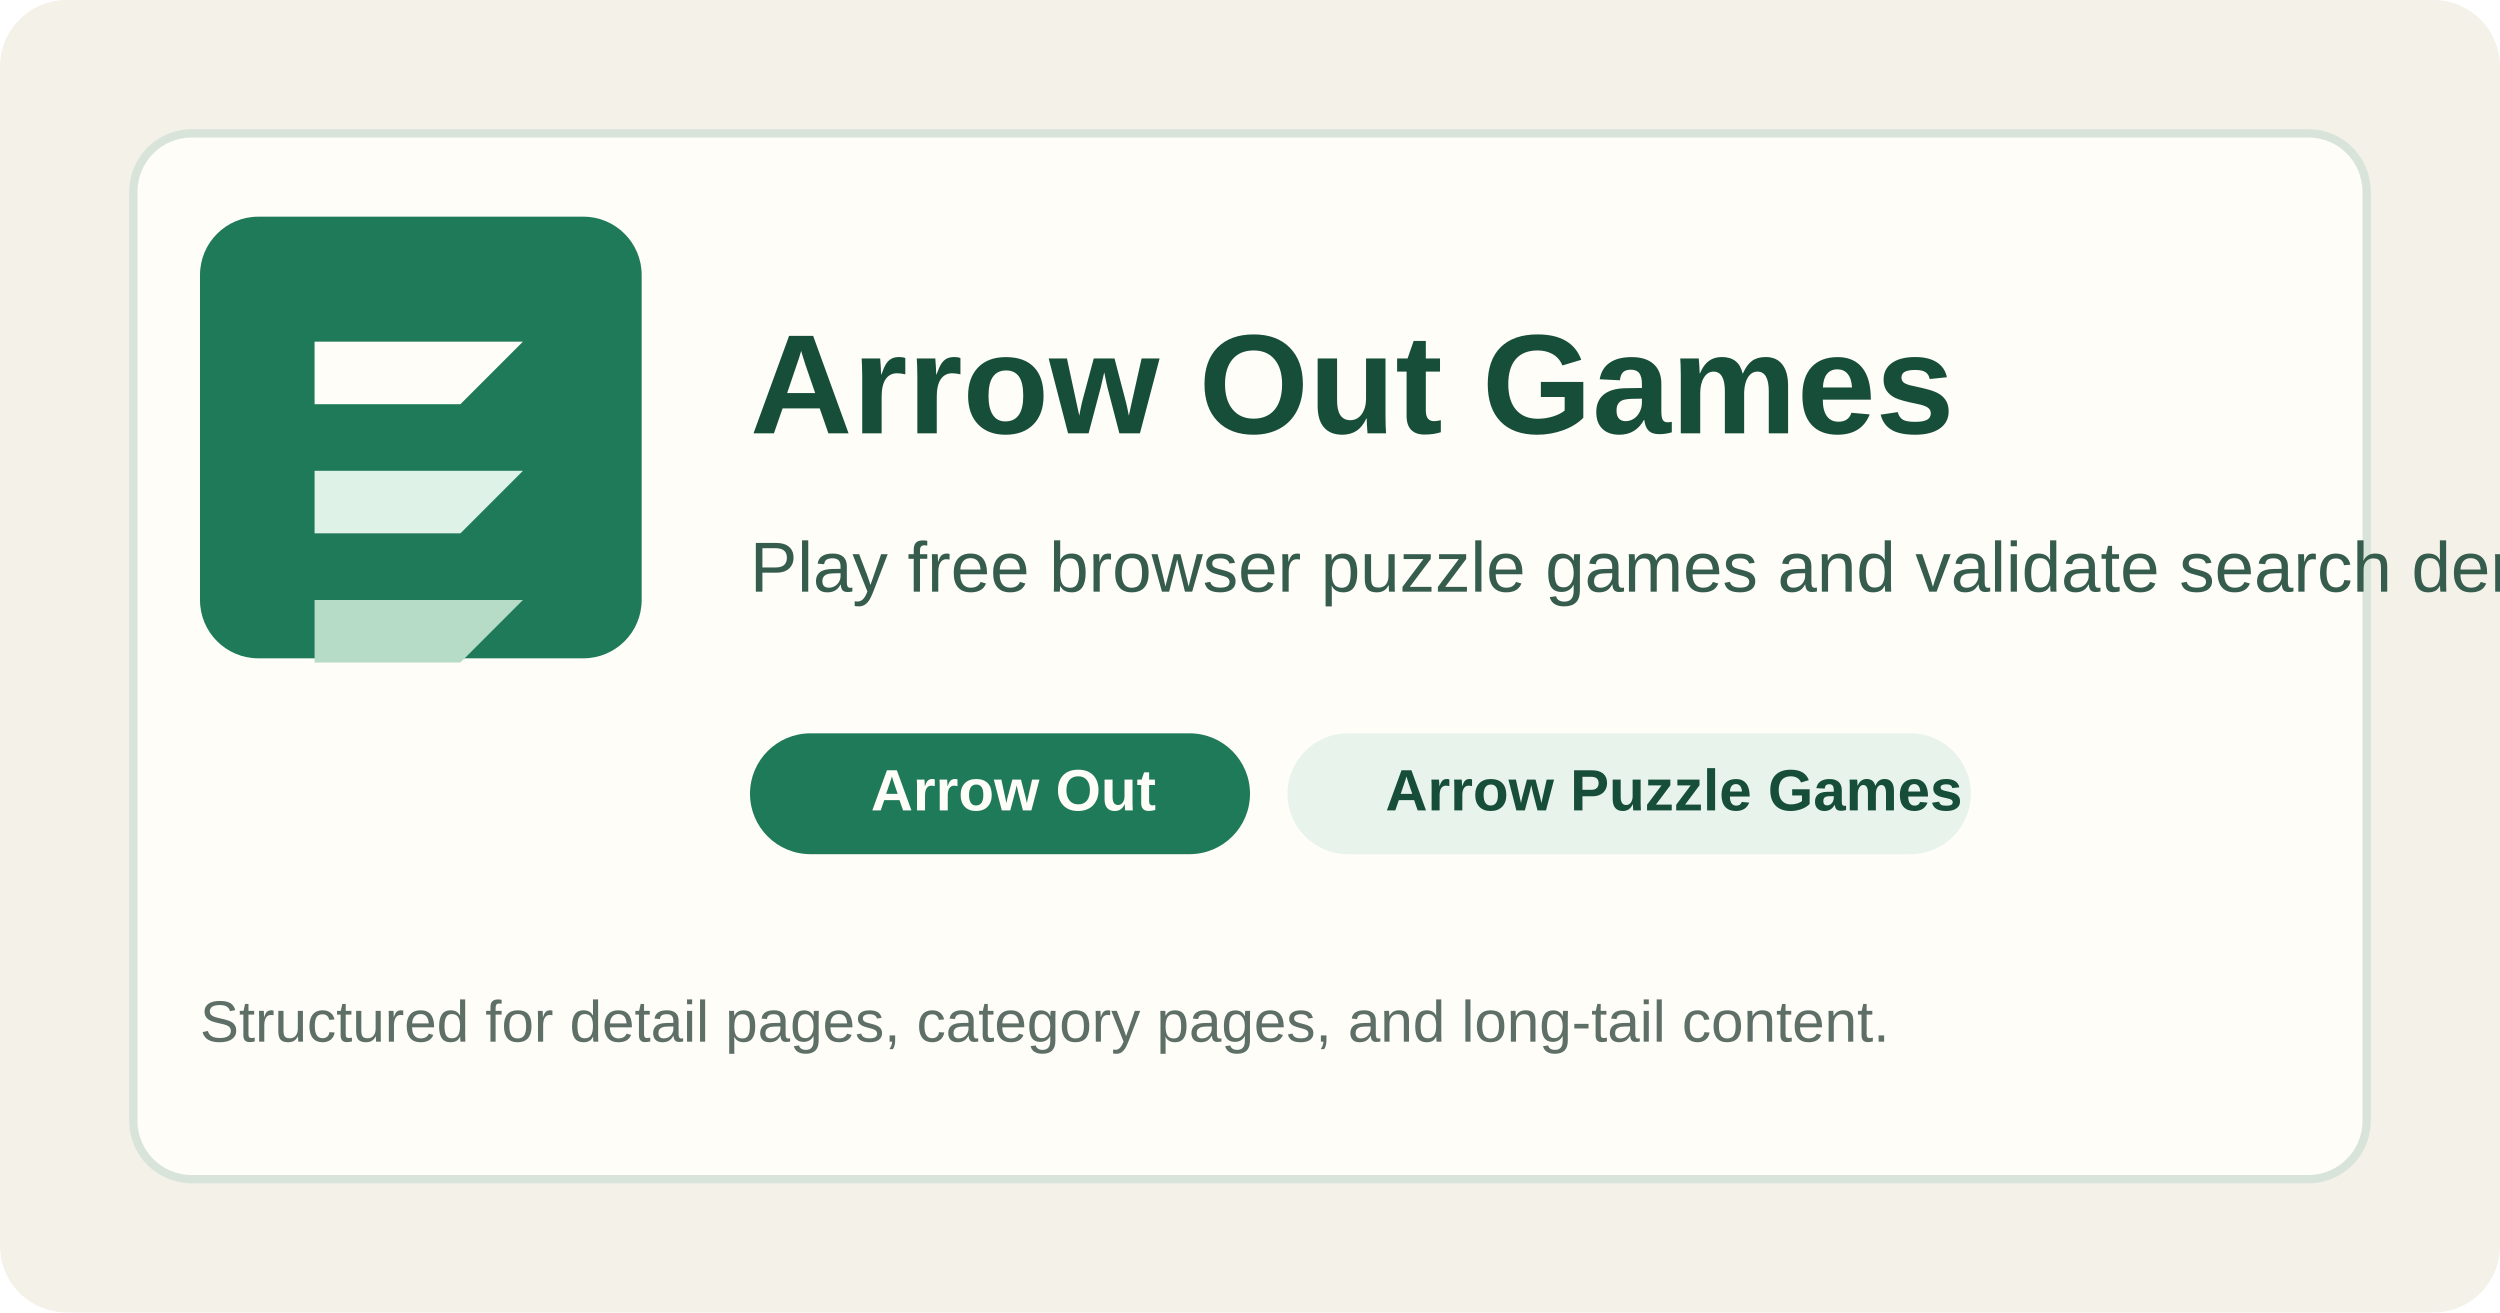
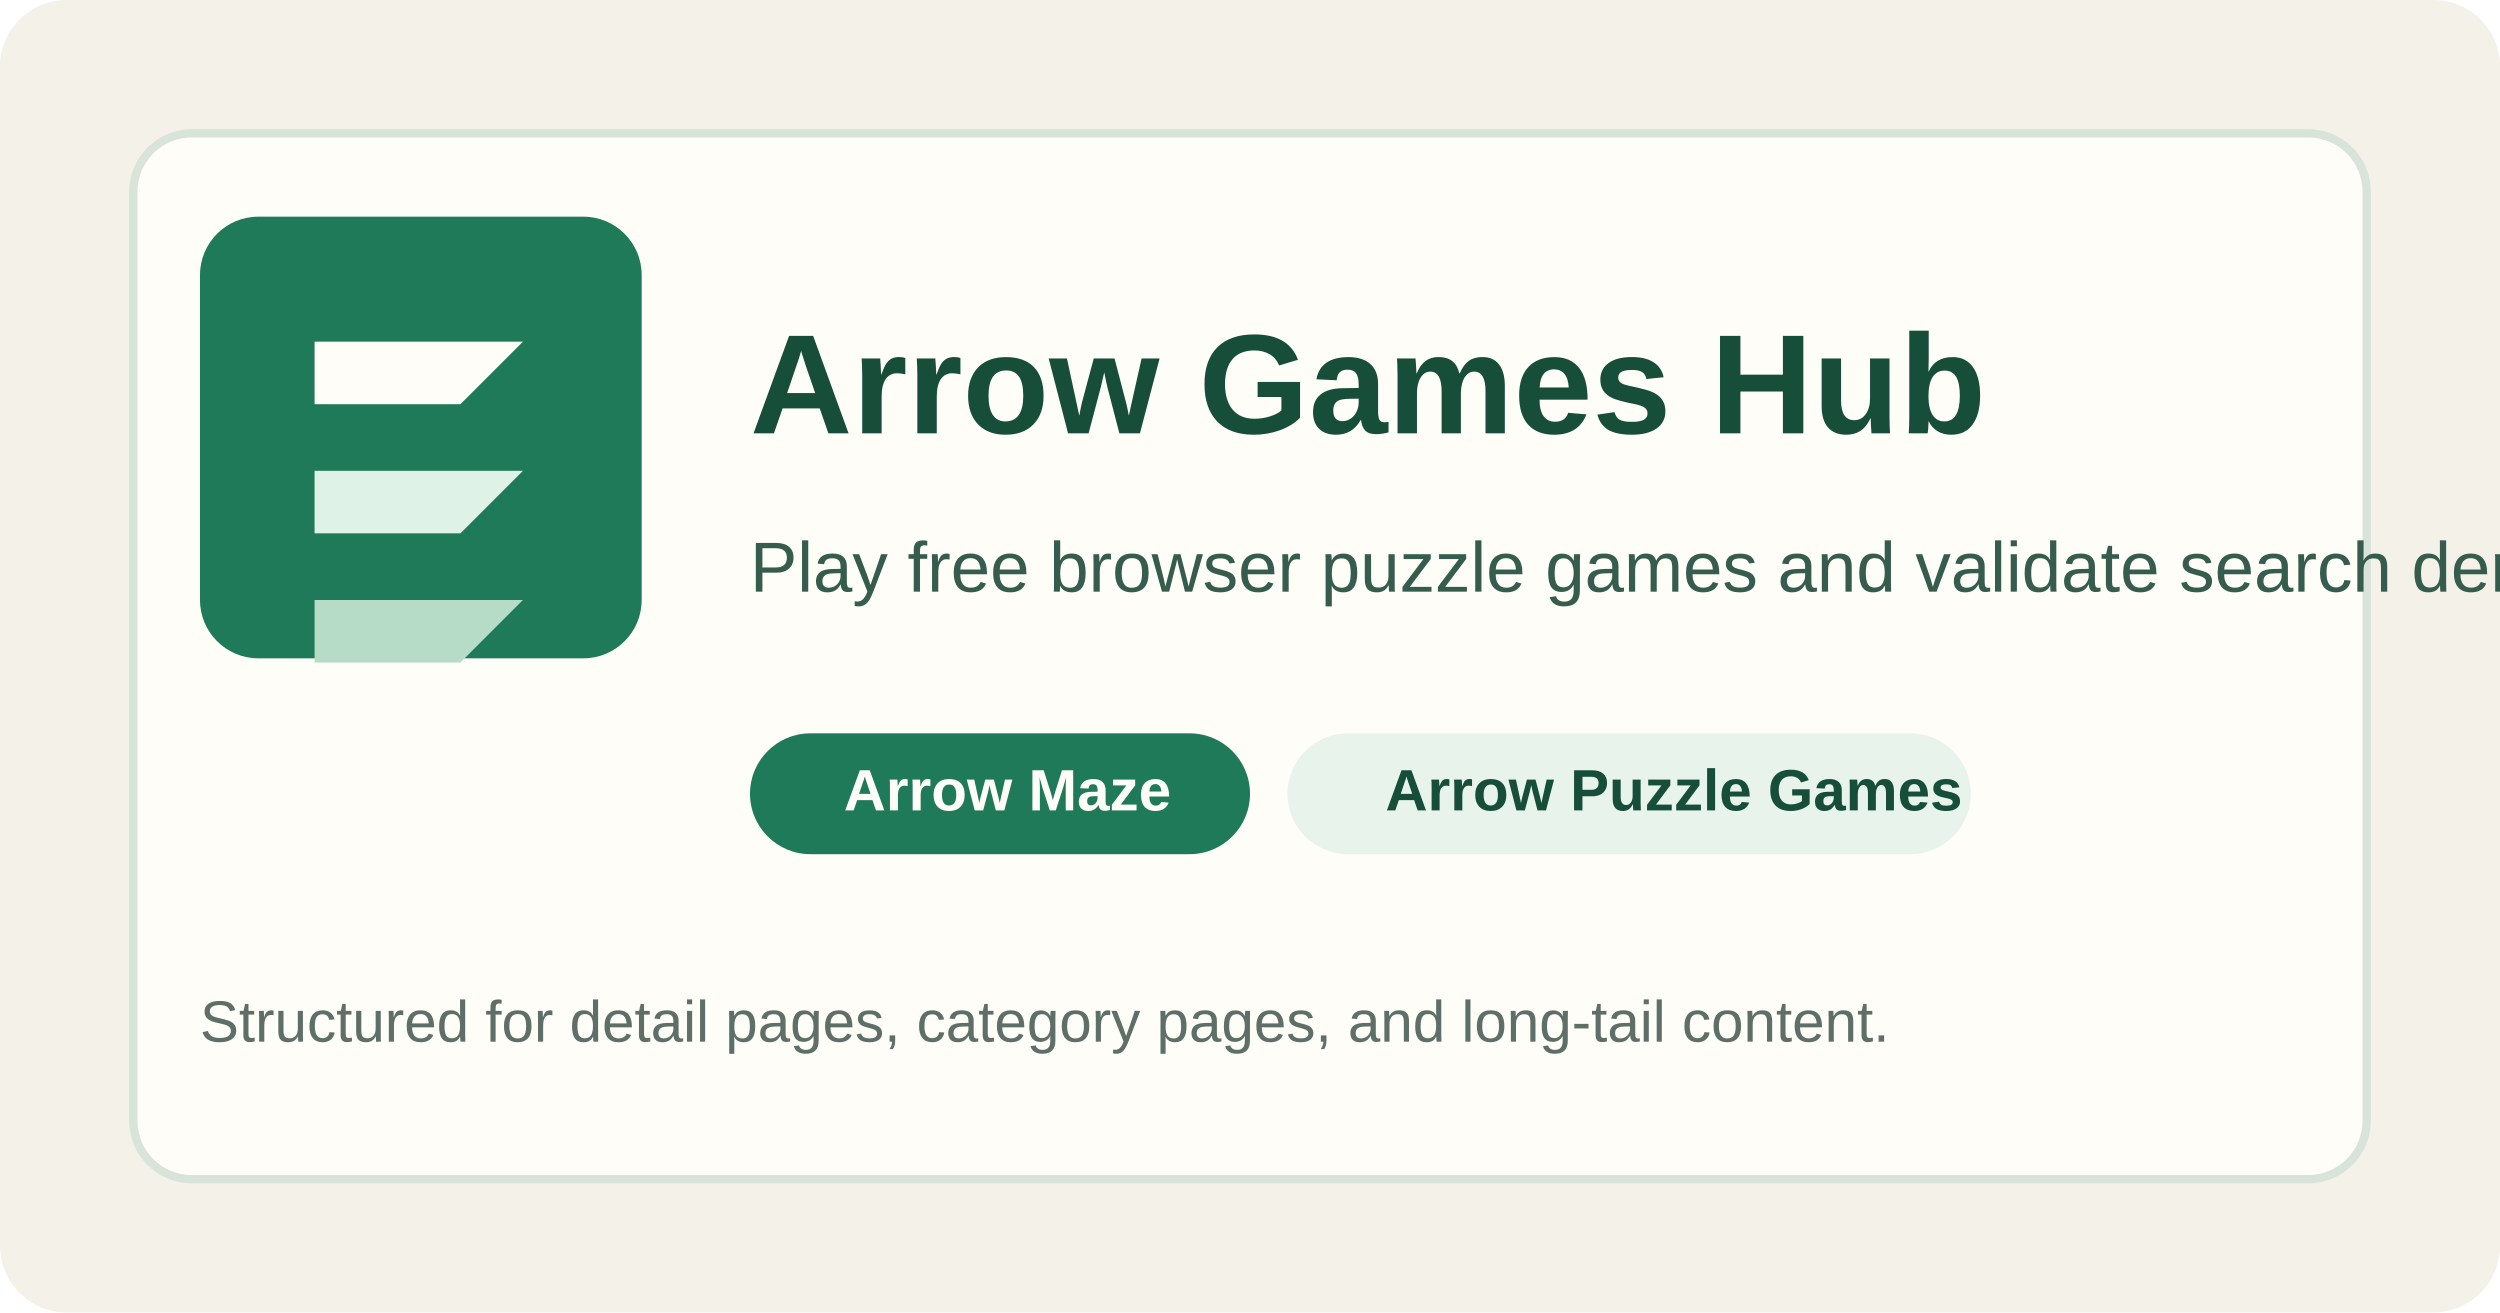
<svg xmlns="http://www.w3.org/2000/svg" width="1200" height="630" viewBox="0 0 1200 630" fill="none">
  <rect width="1200" height="630" rx="32" fill="#F4F1E8" />
  <rect x="64" y="64" width="1072" height="502" rx="28" fill="#FFFDF8" stroke="#D8E4DA" stroke-width="4" />
  <rect x="96" y="104" width="212" height="212" rx="28" fill="#1F7A5A" />
  <path d="M151 164H251L221 194H151V164Z" fill="#FFFDF8" />
  <path d="M151 226H251L221 256H151V226Z" fill="#DFF2E8" />
  <path d="M151 288H251L221 318H151V288Z" fill="#B6DCC8" />
-   <text x="360" y="208" fill="#174E3A" font-family="Arial, sans-serif" font-size="68" font-weight="700">Arrow Out Games</text>
+   <text x="360" y="208" fill="#174E3A" font-family="Arial, sans-serif" font-size="68" font-weight="700">Arrow Games Hub</text>
  <text x="360" y="284" fill="#355C4D" font-family="Arial, sans-serif" font-size="34">Play free browser puzzle games and validate search demand fast.</text>
  <rect x="360" y="352" width="240" height="58" rx="29" fill="#1F7A5A" />
-   <text x="418" y="389" fill="#FFFDF8" font-family="Arial, sans-serif" font-size="28" font-weight="700">Arrow Out</text>
+   <text x="405" y="389" fill="#FFFDF8" font-family="Arial, sans-serif" font-size="28" font-weight="700">Arrow Maze</text>
  <rect x="618" y="352" width="328" height="58" rx="29" fill="#E8F3EC" />
  <text x="665" y="389" fill="#174E3A" font-family="Arial, sans-serif" font-size="28" font-weight="700">Arrow Puzzle Games</text>
  <text x="96" y="500" fill="#5D6F66" font-family="Arial, sans-serif" font-size="28">Structured for detail pages, category pages, and long-tail content.</text>
</svg>
